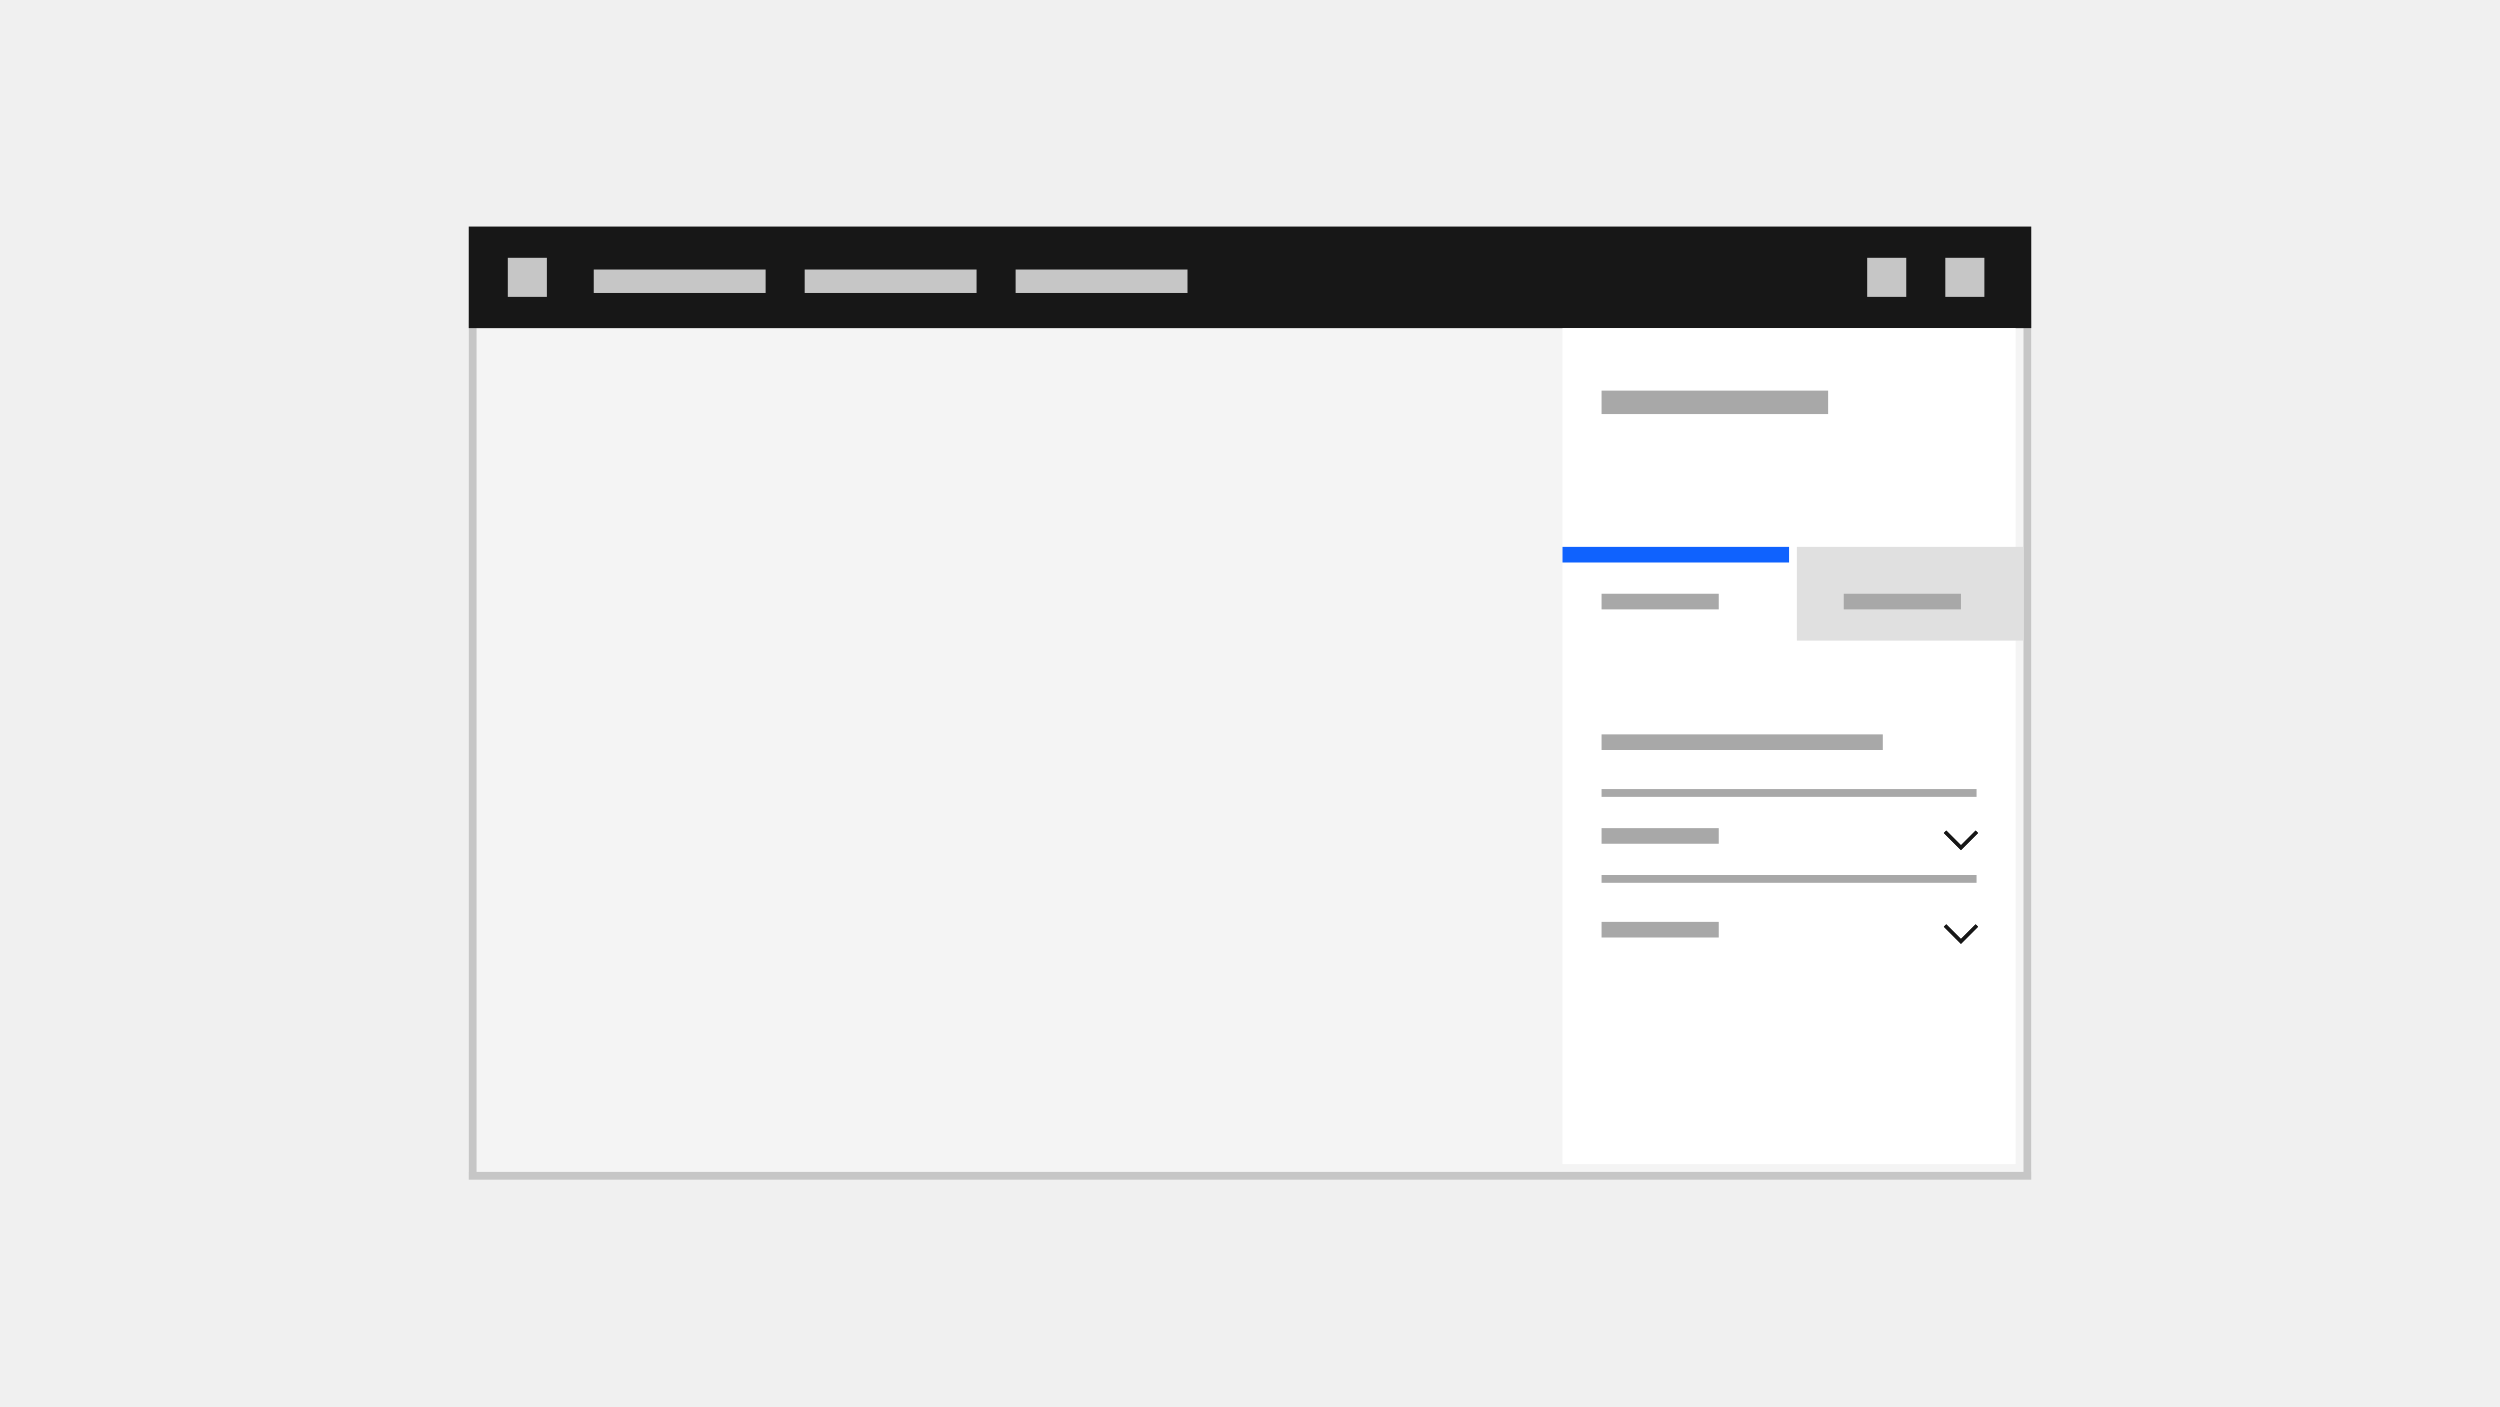
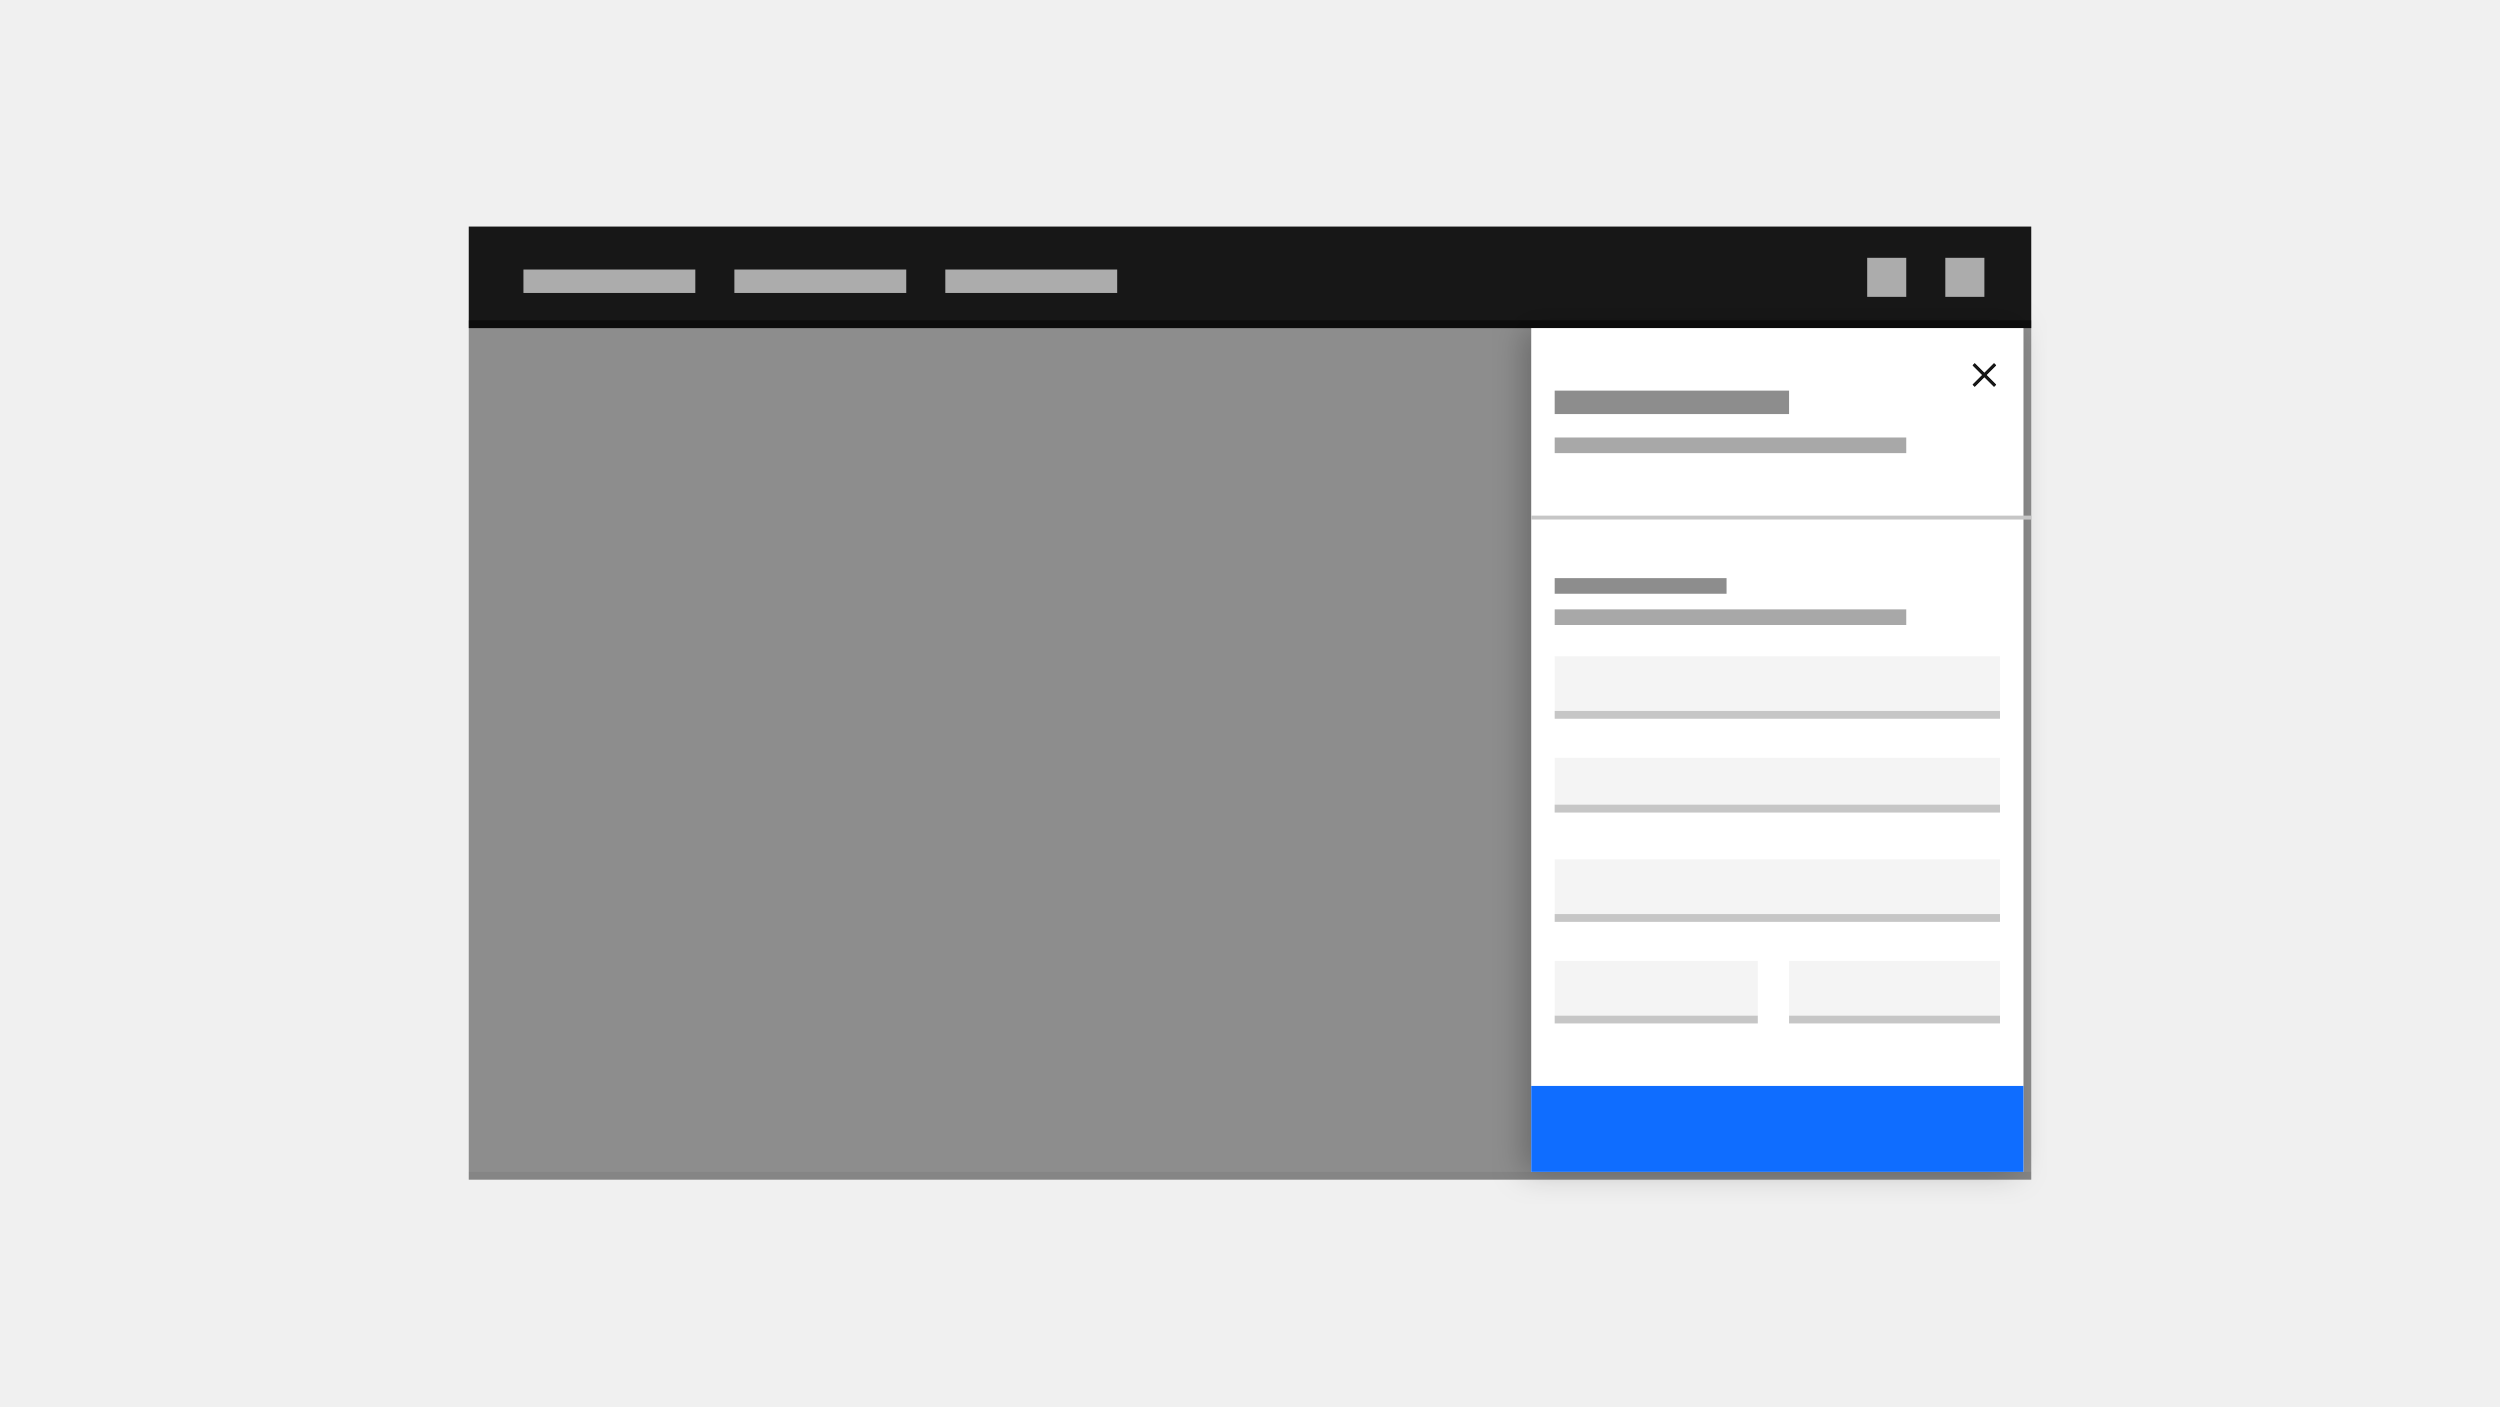
- <svg xmlns="http://www.w3.org/2000/svg" xmlns:xlink="http://www.w3.org/1999/xlink" width="320px" height="180px" viewBox="0 0 320 180" version="1.1">
+ <svg xmlns="http://www.w3.org/2000/svg" width="320" height="180" viewBox="0 0 320 180" fill="none">
+   <rect x="60" y="41" width="200" height="109" fill="white" />
+   <rect x="60" y="29" width="200" height="13" fill="#171717" />
+   <rect opacity="0.844" x="94" y="34.5" width="22" height="3" fill="#C6C6C6" />
+   <rect opacity="0.844" x="67" y="34.5" width="22" height="3" fill="#C6C6C6" />
+   <rect opacity="0.844" x="121" y="34.5" width="22" height="3" fill="#C6C6C6" />
+   <rect opacity="0.844" x="239" y="33" width="5" height="5" fill="#C6C6C6" />
+   <rect opacity="0.844" x="249" y="33" width="5" height="5" fill="#C6C6C6" />
+   <g style="mix-blend-mode:multiply">
+     <rect x="60" y="41" width="200" height="110" fill="#8D8D8D" />
+   </g>
+   <g filter="url(#filter0_d_36_3803)">
+     <path fill-rule="evenodd" clip-rule="evenodd" d="M196 42H259V108.122V150H196V42Z" fill="white" />
+   </g>
+   <rect x="199" y="84" width="57" height="7" fill="#F4F4F4" />
+   <rect x="199" y="97" width="57" height="7" fill="#F4F4F4" />
+   <rect x="199" y="110" width="57" height="7" fill="#F4F4F4" />
+   <rect x="199" y="123" width="26" height="7" fill="#F4F4F4" />
+   <rect x="229" y="123" width="27" height="7" fill="#F4F4F4" />
+   <rect x="199" y="91" width="57" height="1" fill="#C6C6C6" />
+   <rect x="199" y="103" width="57" height="1" fill="#C6C6C6" />
+   <rect x="199" y="117" width="57" height="1" fill="#C6C6C6" />
+   <rect x="199" y="130" width="26" height="1" fill="#C6C6C6" />
+   <rect x="229" y="130" width="27" height="1" fill="#C6C6C6" />
+   <rect x="199" y="56" width="45" height="2" fill="#A8A8A8" />
+   <rect x="199" y="78" width="45" height="2" fill="#A8A8A8" />
+   <rect x="199" y="74" width="22" height="2" fill="#8D8D8D" />
+   <rect x="199" y="50" width="30" height="3" fill="#8D8D8D" />
+   <rect x="196" y="139" width="63" height="11" fill="#0F6DFF" />
+   <rect x="196" y="66" width="64" height="0.5" fill="#C6C6C6" />
+   <path d="M254.265 48L255.5 46.765L255.235 46.5L254 47.735L252.765 46.5L252.5 46.765L253.735 48L252.5 49.235L252.765 49.5L254 48.265L255.235 49.5L255.5 49.235L254.265 48V48Z" fill="black" />
+   <mask id="mask0_36_3803" style="mask-type:alpha" maskUnits="userSpaceOnUse" x="252" y="46" width="4" height="4">
+     <path d="M254.265 48L255.5 46.765L255.235 46.5L254 47.735L252.765 46.5L252.5 46.765L253.735 48L252.5 49.235L252.765 49.5L254 48.265L255.235 49.5L255.5 49.235L254.265 48V48Z" fill="white" />
+   </mask>
+   <g mask="url(#mask0_36_3803)">
+     <rect width="12" height="12" transform="translate(251 45)" fill="#171717" />
+   </g>
  <defs>
-     <polygon id="path-1" points="2.188 0 4.375 2.188 4.066 2.497 2.188 0.619 0.309 2.497 0 2.188" />
-     <polygon id="path-3" points="2.188 0 4.375 2.188 4.066 2.497 2.188 0.619 0.309 2.497 0 2.188" />
+     <filter id="filter0_d_36_3803" x="191" y="38" width="71" height="116" filterUnits="userSpaceOnUse" color-interpolation-filters="sRGB">
+       <feFlood flood-opacity="0" result="BackgroundImageFix" />
+       <feColorMatrix in="SourceAlpha" type="matrix" values="0 0 0 0 0 0 0 0 0 0 0 0 0 0 0 0 0 0 127 0" result="hardAlpha" />
+       <feOffset dx="-1" />
+       <feGaussianBlur stdDeviation="2" />
+       <feComposite in2="hardAlpha" operator="out" />
+       <feColorMatrix type="matrix" values="0 0 0 0 0 0 0 0 0 0 0 0 0 0 0 0 0 0 0.25 0" />
+       <feBlend mode="normal" in2="BackgroundImageFix" result="effect1_dropShadow_36_3803" />
+       <feBlend mode="normal" in="SourceGraphic" in2="effect1_dropShadow_36_3803" result="shape" />
+     </filter>
  </defs>
-   <g id="side-panel" stroke="none" stroke-width="1" fill="none" fill-rule="evenodd">
-     <rect id="border-copy-14" fill="#FFFFFF" x="60" y="41" width="200" height="109" />
-     <rect id="Rectangle-Copy-229" fill="#F4F4F4" x="60" y="42" width="199" height="108" />
-     <rect id="border-copy-13" stroke="#C6C6C6" x="60.5" y="41.5" width="199" height="109" />
-     <rect id="nav-copy-15" fill="#171717" x="60" y="29" width="200" height="13" />
-     <rect id="Rectangle-Copy-47" fill="#C6C6C6" x="103" y="34.5" width="22" height="3" />
-     <rect id="Rectangle-Copy-48" fill="#C6C6C6" x="76" y="34.5" width="22" height="3" />
-     <rect id="Rectangle-Copy-49" fill="#C6C6C6" x="130" y="34.5" width="22" height="3" />
-     <rect id="Rectangle-Copy-52" fill="#C6C6C6" x="65" y="33" width="5" height="5" />
-     <rect id="Rectangle-Copy-50" fill="#C6C6C6" x="239" y="33" width="5" height="5" />
-     <rect id="Rectangle-Copy-51" fill="#C6C6C6" x="249" y="33" width="5" height="5" />
-     <rect id="Rectangle-Copy-150" fill="#FFFFFF" x="200" y="42" width="58" height="107" />
-     <rect id="Rectangle-3-Copy-48" fill="#A8A8A8" x="205" y="50" width="29" height="3" />
-     <rect id="Rectangle-3-Copy-51" fill="#A8A8A8" x="205" y="76" width="15" height="2" />
-     <rect id="Rectangle-3-Copy-53" fill="#A8A8A8" x="205" y="106" width="15" height="2" />
-     <rect id="Rectangle-3-Copy-54" fill="#A8A8A8" x="205" y="118" width="15" height="2" />
-     <rect id="Rectangle-3-Copy-49" fill="#E0E0E0" x="230" y="70" width="29" height="12" />
-     <rect id="Rectangle-3-Copy-52" fill="#A8A8A8" x="236" y="76" width="15" height="2" />
-     <rect id="Rectangle-3-Copy-50" fill="#0F62FE" x="200" y="70" width="29" height="2" />
-     <rect id="Rectangle" fill="#A8A8A8" x="205" y="101" width="48" height="1" />
-     <rect id="Rectangle-Copy" fill="#A8A8A8" x="205" y="112" width="48" height="1" />
-     <g id="Group" transform="translate(247.5, 104)">
-       <g id="Group" transform="translate(3.5, 3.5) scale(1, -1) translate(-3.5, -3.5) ">
-         <g id="chevron--up" transform="translate(1.3125, 2.1875)">
-           <mask id="mask-2" fill="white">
-             <use xlink:href="#path-1" />
-           </mask>
-           <use id="Mask" fill="#000000" fill-rule="nonzero" xlink:href="#path-1" />
-           <g id="Group" mask="url(#mask-2)">
-             <g transform="translate(-1.3125, -2.1875)" id="icon-color">
-               <rect id="Rectangle" fill="#171717" x="0" y="0" width="17.5" height="17.5" />
-             </g>
-           </g>
-         </g>
-         <polygon id="transparent-rectangle" transform="translate(3.5, 3.5) rotate(-90) translate(-3.5, -3.5) " points="8.8817842e-16 4.2862638e-16 7 4.2862638e-16 7 7 8.8817842e-16 7" />
-       </g>
-     </g>
-     <g id="Group" transform="translate(247.5, 116)">
-       <g id="Group" transform="translate(3.5, 3.5) scale(1, -1) translate(-3.5, -3.5) ">
-         <g id="chevron--up" transform="translate(1.3125, 2.1875)">
-           <mask id="mask-4" fill="white">
-             <use xlink:href="#path-3" />
-           </mask>
-           <use id="Mask" fill="#000000" fill-rule="nonzero" xlink:href="#path-3" />
-           <g id="Group" mask="url(#mask-4)">
-             <g transform="translate(-1.3125, -2.1875)" id="icon-color">
-               <rect id="Rectangle" fill="#171717" x="0" y="0" width="17.5" height="17.5" />
-             </g>
-           </g>
-         </g>
-         <polygon id="transparent-rectangle" transform="translate(3.5, 3.5) rotate(-90) translate(-3.5, -3.5) " points="8.8817842e-16 4.2862638e-16 7 4.2862638e-16 7 7 8.8817842e-16 7" />
-       </g>
-     </g>
-     <rect id="Rectangle-3-Copy-54" fill="#A8A8A8" x="205" y="94" width="36" height="2" />
-   </g>
</svg>
